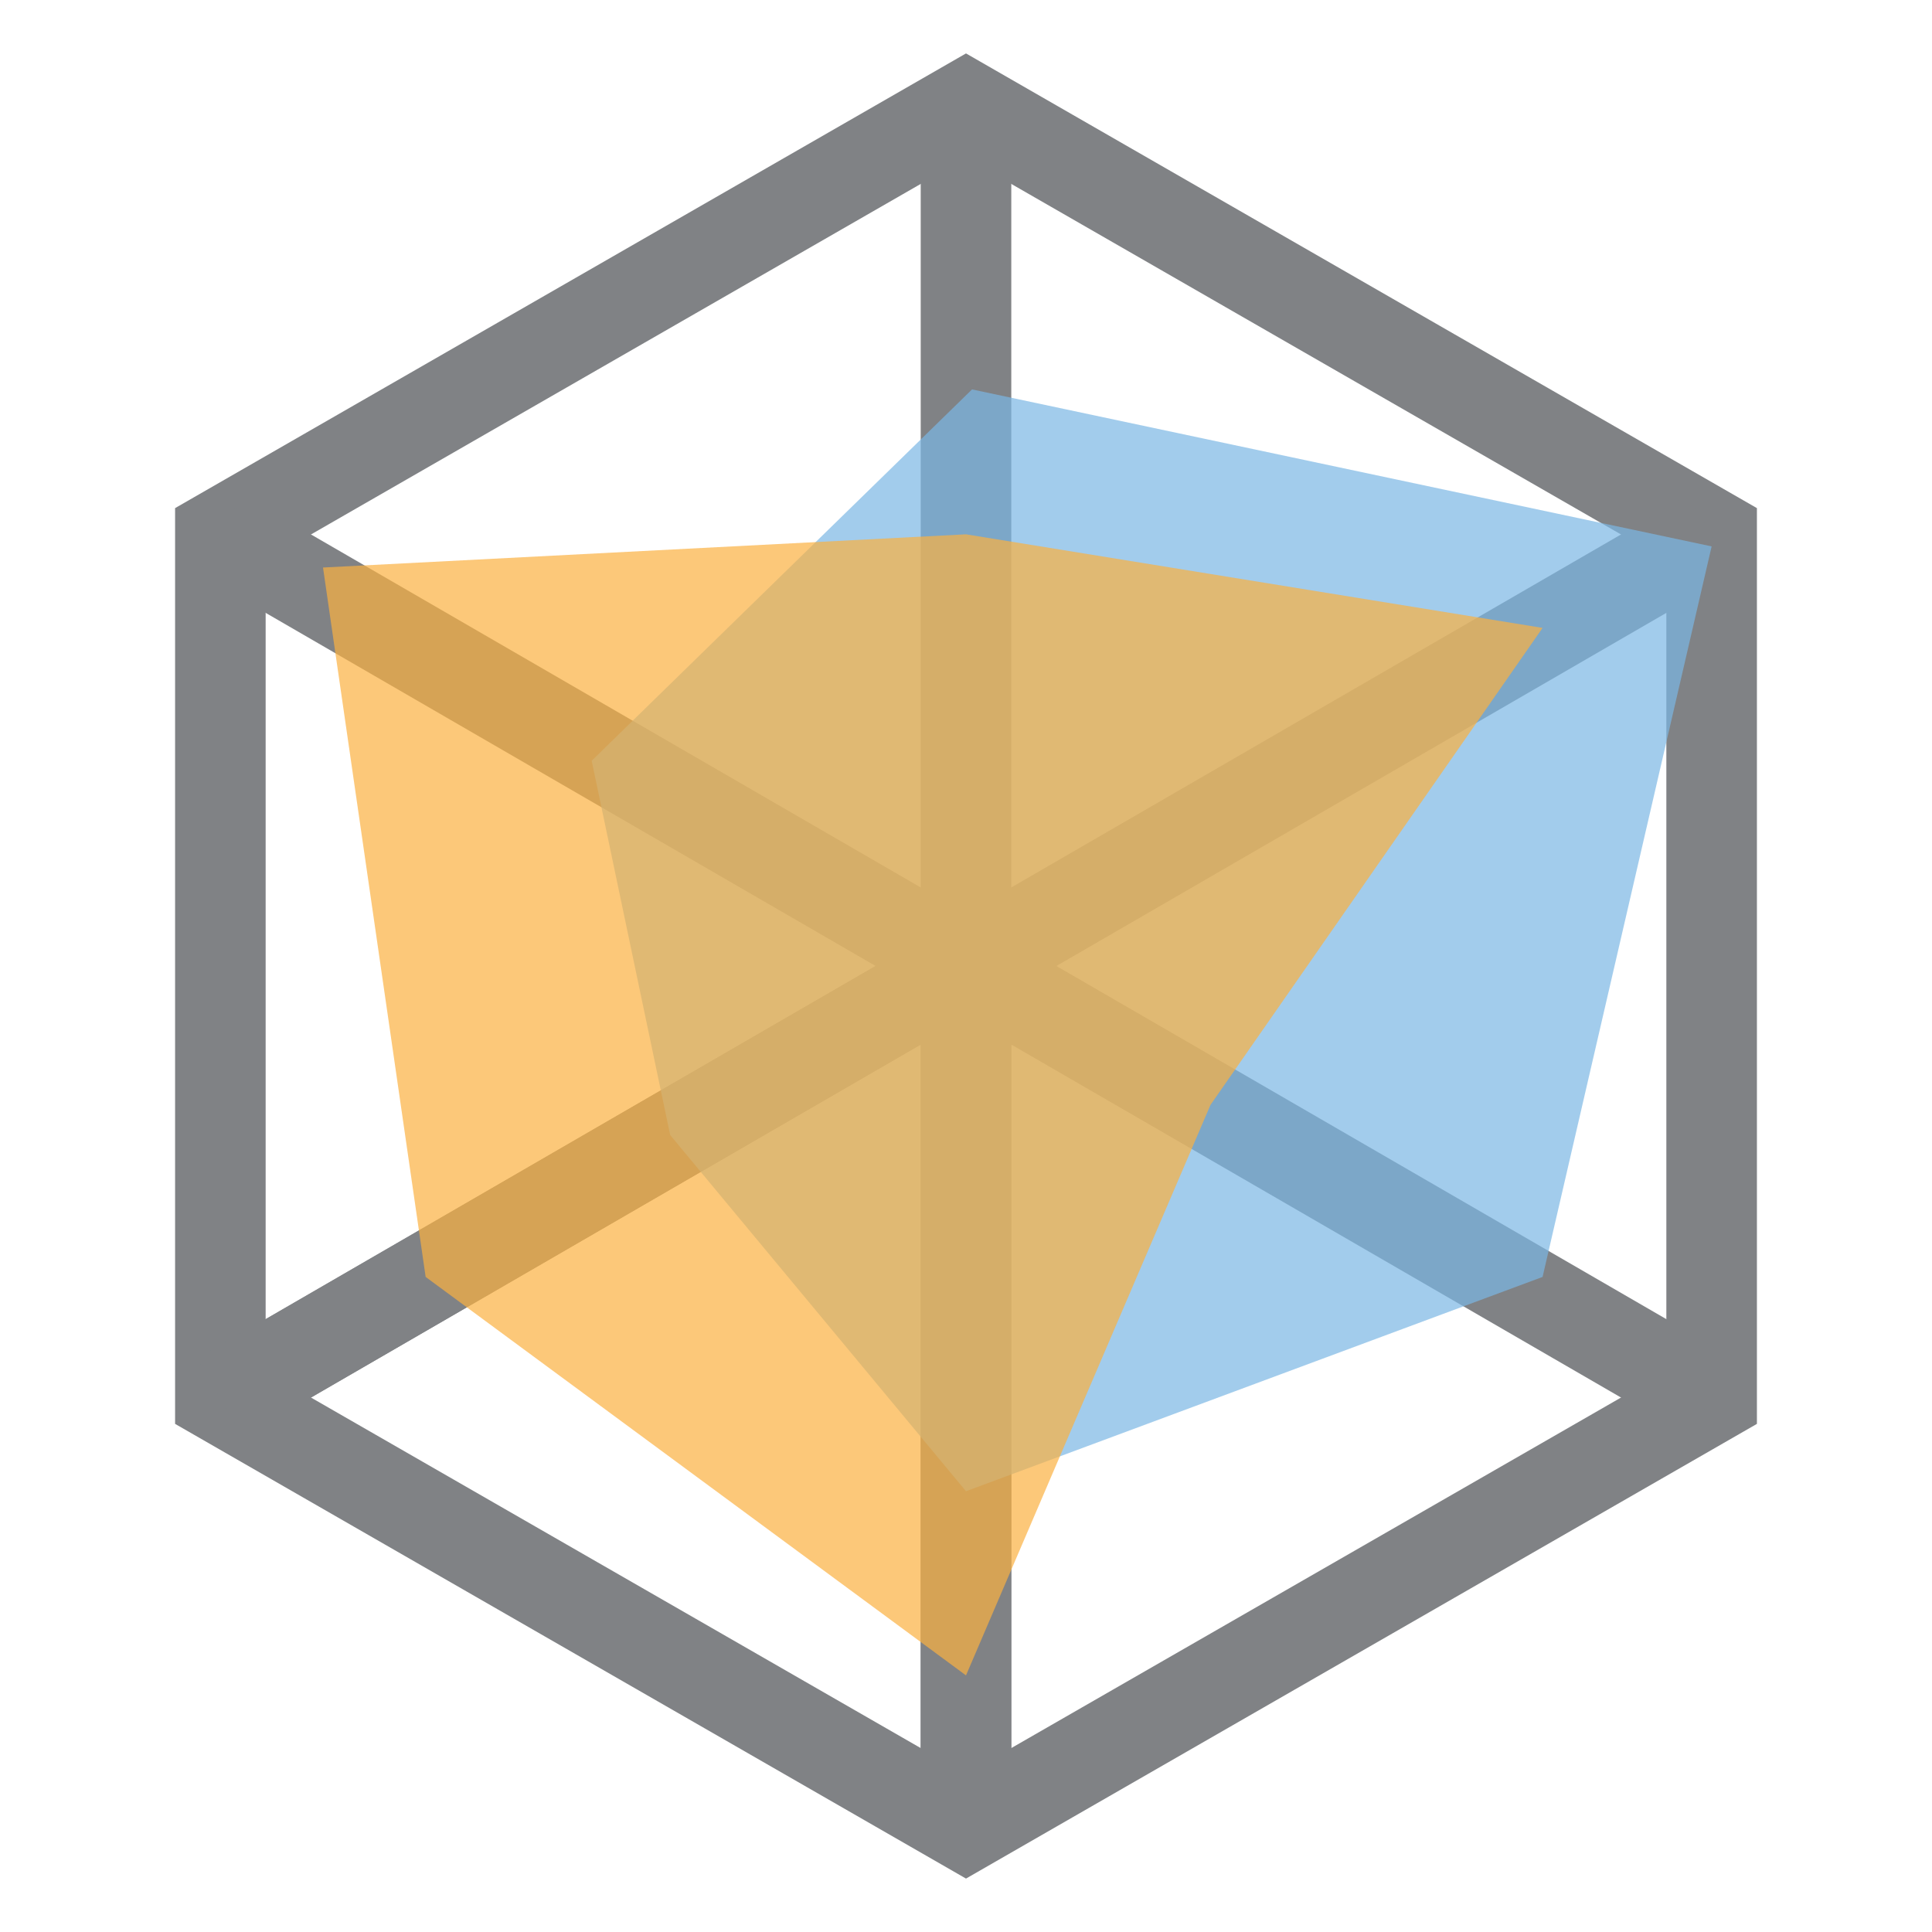
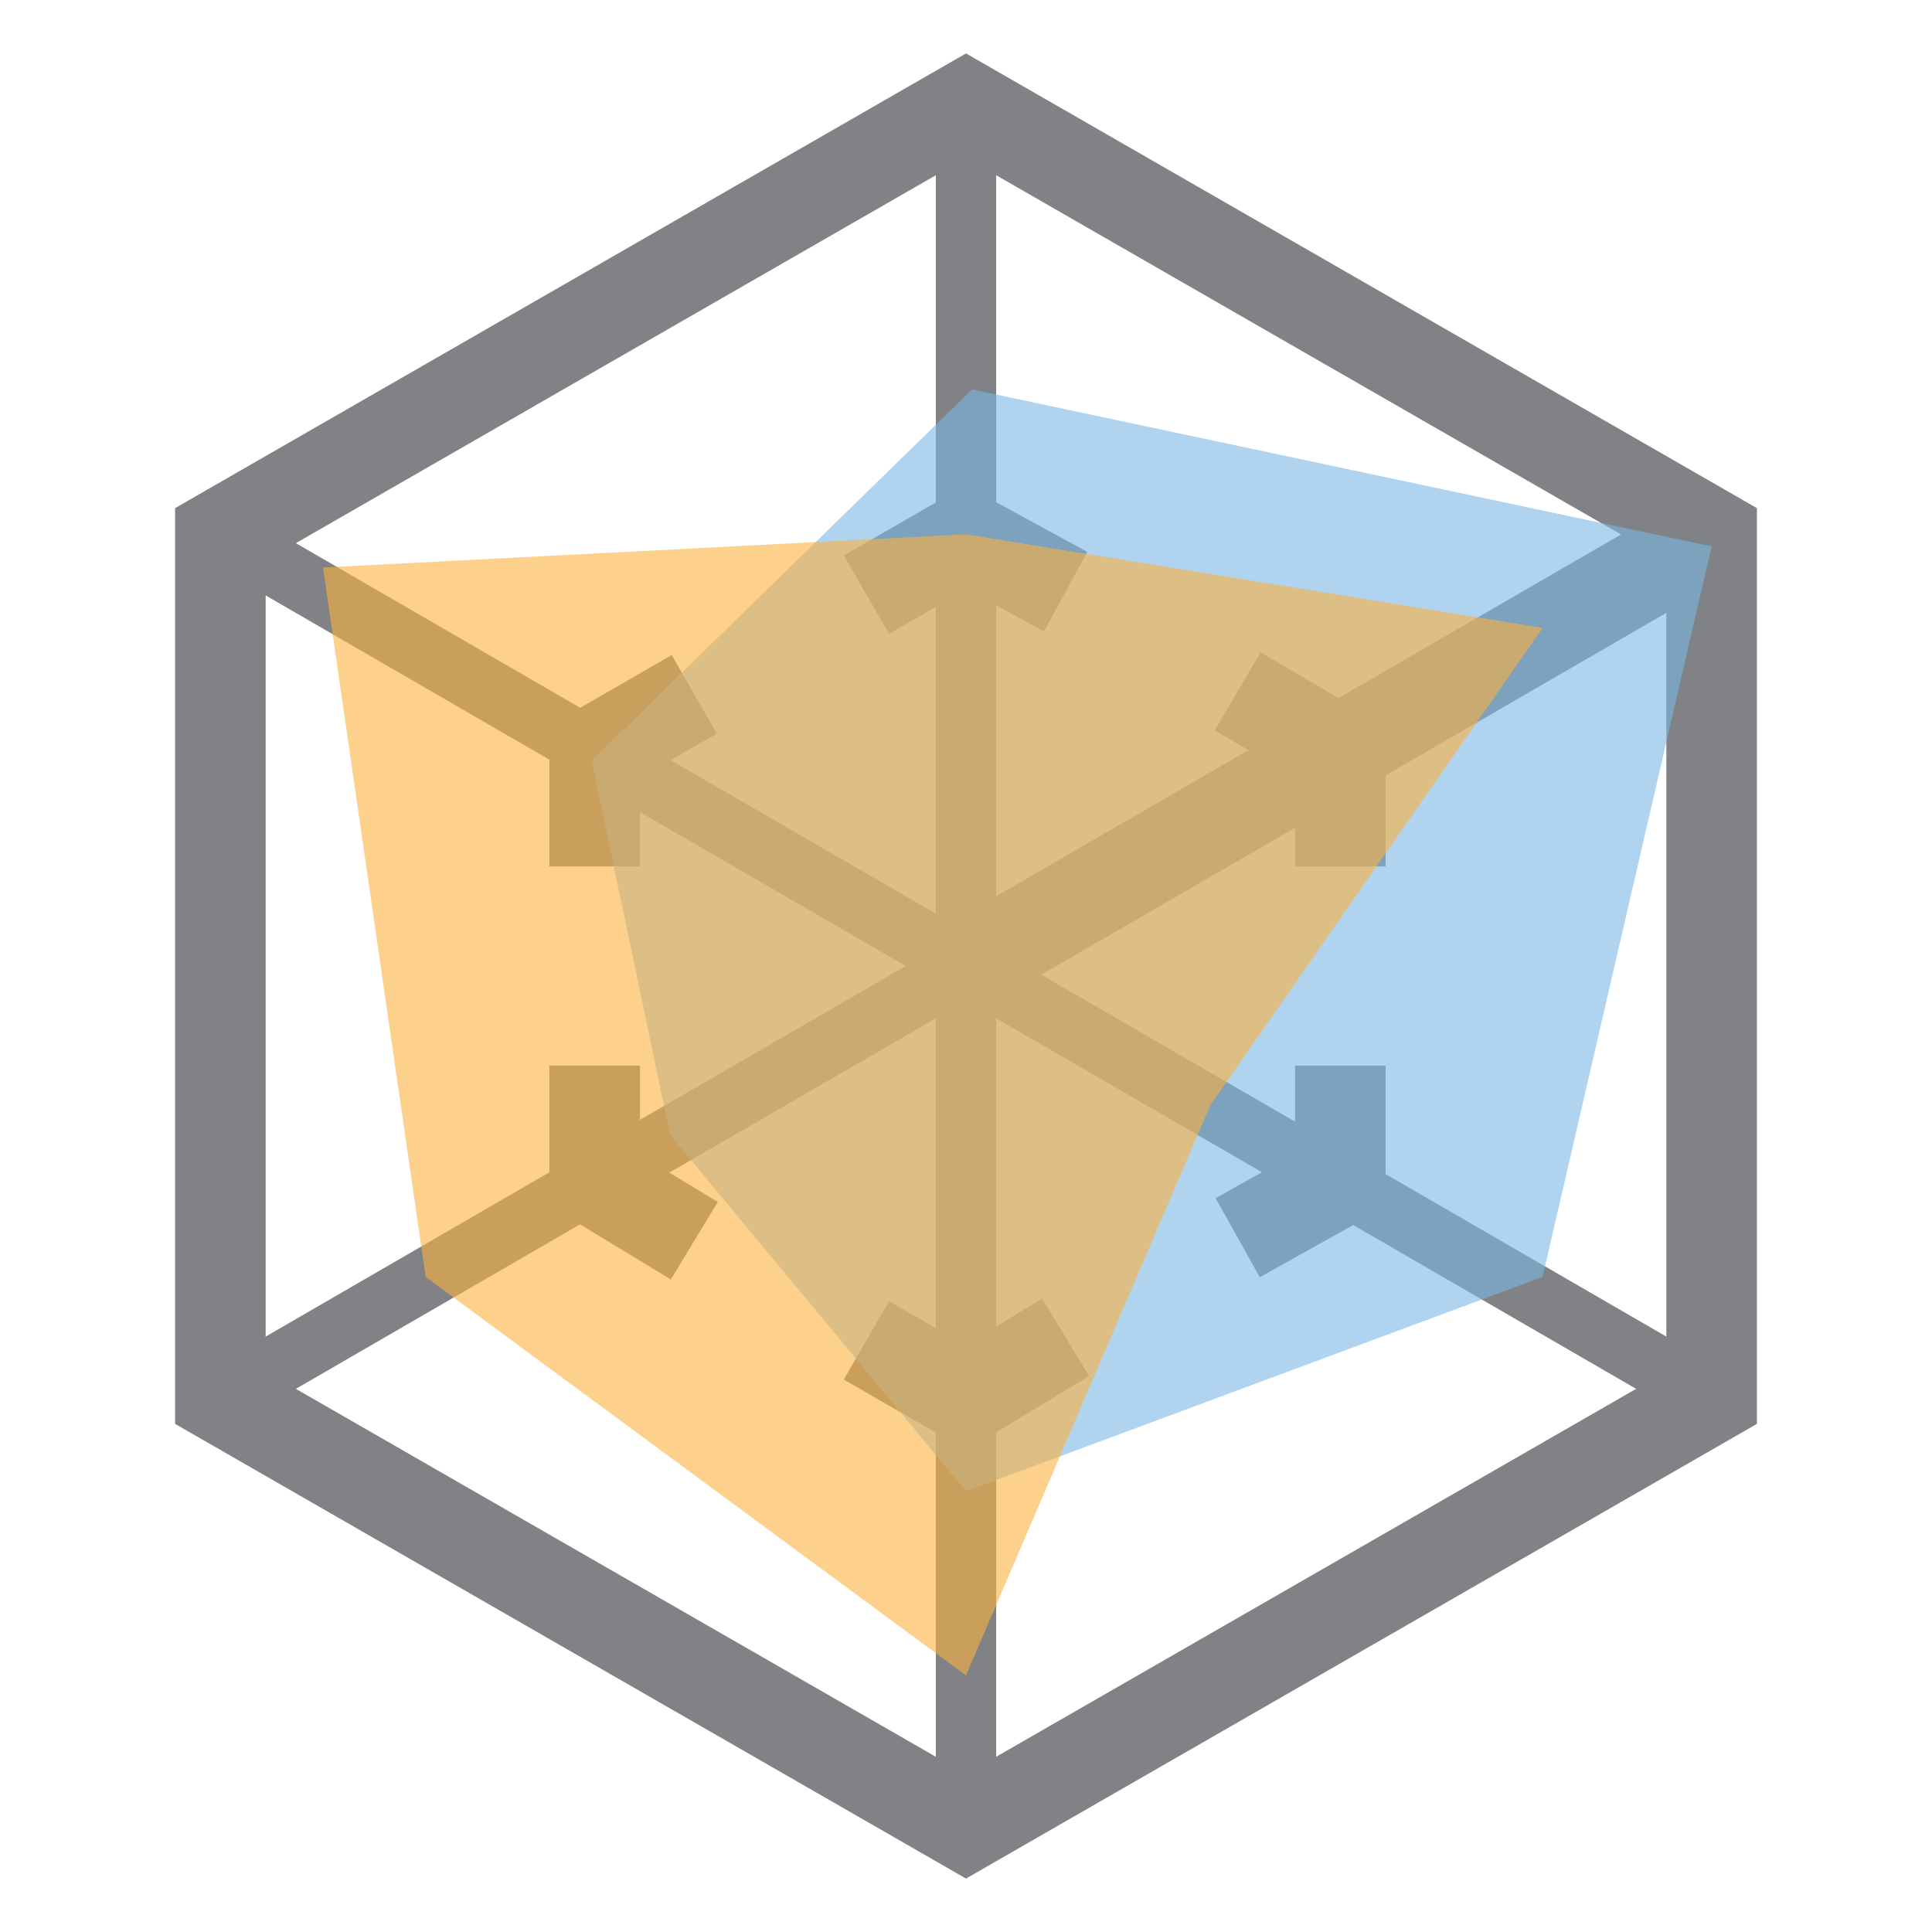
<svg xmlns="http://www.w3.org/2000/svg" id="Layer_1" version="1.1" viewBox="0 0 64 64">
  <defs>
    <style>
      .st0 {
        fill: #fbb040;
      }

      .st0, .st1 {
-         opacity: .7;
+         isolation: isolate;
+         opacity: .6;
+       }
+ 
+       .st2 {
+         stroke-width: 2px;
+       }
+ 
+       .st2, .st3 {
+         fill: none;
+         stroke: #808285;
+         stroke-miterlimit: 10;
      }

      .st1 {
        fill: #7bb7e4;
      }

-       .st2 {
-         fill: none;
-         stroke: #808285;
-         stroke-miterlimit: 10;
+       .st3 {
        stroke-width: 3px;
      }
    </style>
  </defs>
  <g>
-     <polygon class="st2" points="7.3 17.7 7.3 46.3 32 60.5 56.7 46.3 56.7 17.7 32 3.5 7.3 17.7" />
+     <polygon class="st3" points="7.3 17.7 7.3 46.3 32 60.5 56.7 46.3 56.7 17.7 32 3.5 7.3 17.7" />
    <line class="st2" x1="32" y1="32" x2="32" y2="3.5" />
+   </g>
+   <g>
+     <polyline class="st3" points="44.4 28.7 44.4 24.9 41 22.9" />
+     <polyline class="st3" points="41 41 44.4 39.1 44.4 35.3" />
+     <polyline class="st3" points="28.7 44.4 32 46.3 35.3 44.3" />
+     <polyline class="st3" points="19.7 35.3 19.7 39.1 23 41.1" />
+     <polyline class="st3" points="23 23 19.7 24.9 19.7 28.7" />
+     <polyline class="st3" points="35.3 19.6 32 17.8 28.7 19.7" />
  </g>
  <line class="st2" x1="32" y1="32" x2="7.3" y2="17.7" />
  <line class="st2" x1="32" y1="32" x2="7.3" y2="46.3" />
  <line class="st2" x1="32" y1="32" x2="32" y2="60.5" />
-   <line class="st2" x1="32" y1="32" x2="7.3" y2="46.3" />
  <line class="st2" x1="32" y1="32" x2="56.7" y2="46.3" />
-   <line class="st2" x1="32" y1="32" x2="56.7" y2="17.7" />
-   <line class="st2" x1="32" y1="32" x2="32" y2="60.5" />
+   <line class="st3" x1="32" y1="32" x2="56.7" y2="17.7" />
  <polygon class="st1" points="32.2 12.9 19.6 25.2 22.2 37.6 32 49.4 51.1 42.3 56.7 18.1 32.2 12.9" />
  <polygon class="st0" points="14.1 42.3 32 55.5 40.1 36.6 51.1 20.8 32 17.7 10.7 18.8 14.1 42.3" />
</svg>
